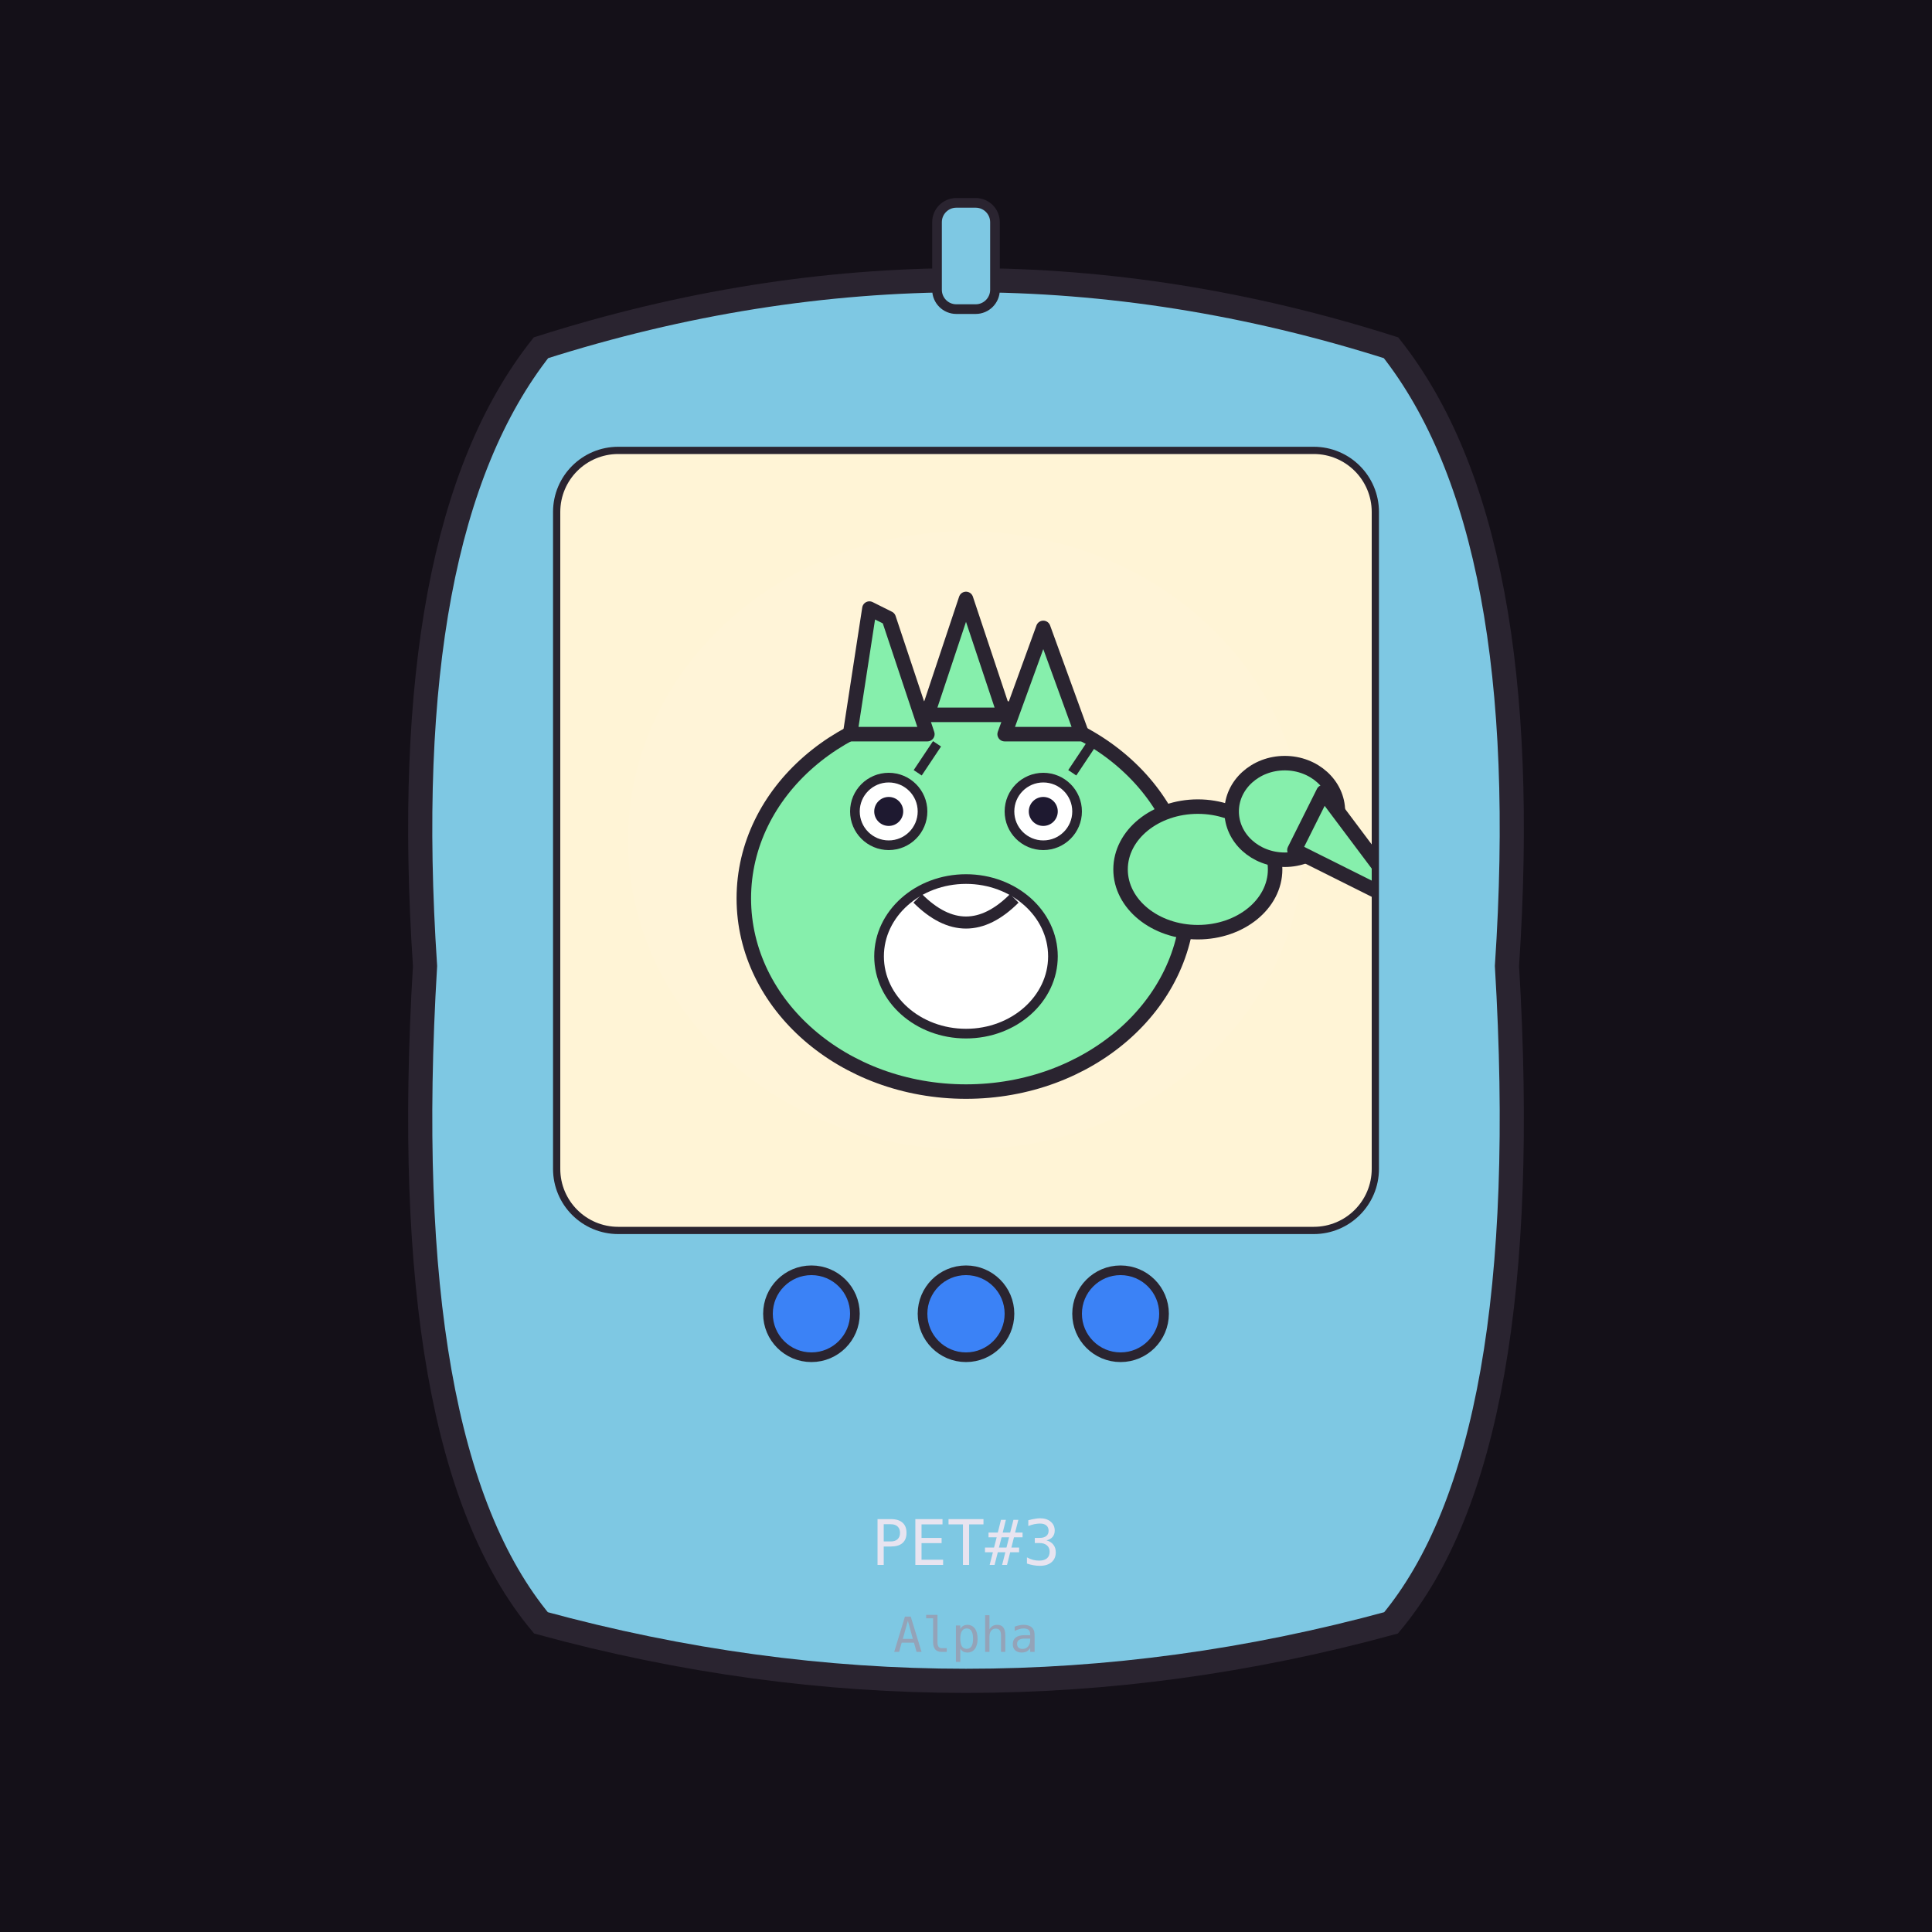
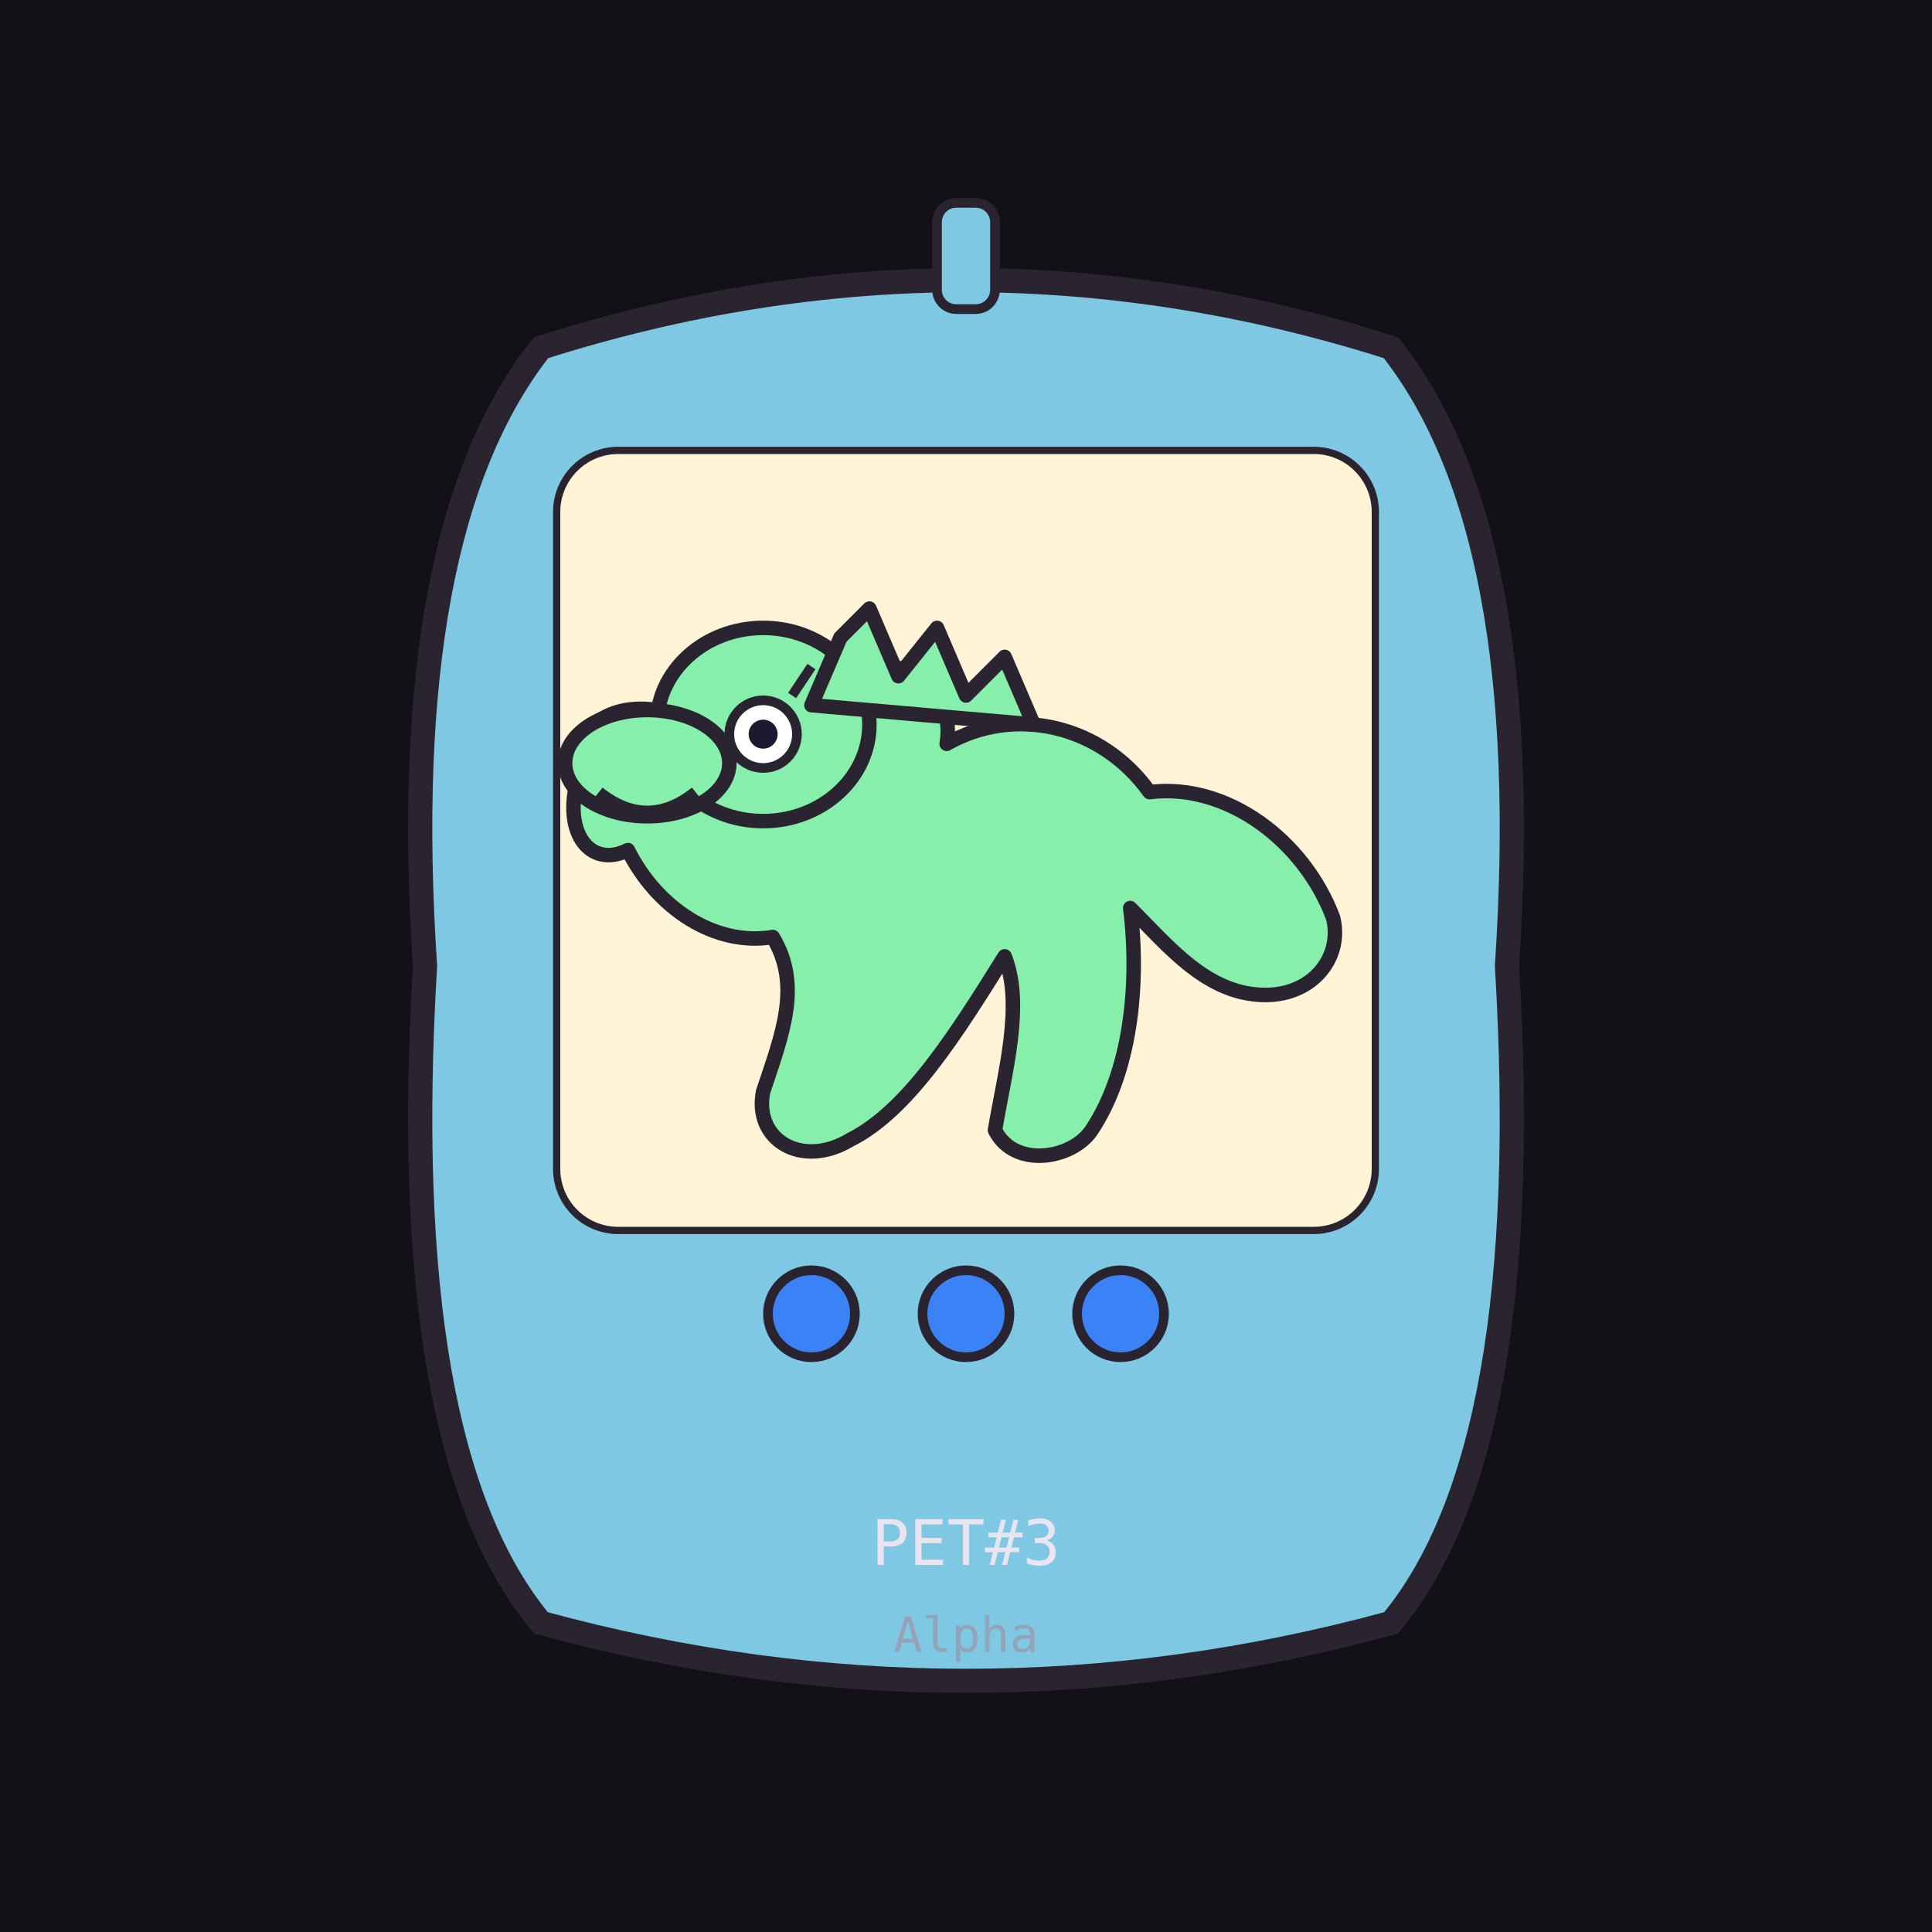
<svg xmlns="http://www.w3.org/2000/svg" viewBox="0 0 400 400">
  <defs>
    <clipPath id="scr">
      <rect x="116" y="94" width="168" height="160" rx="12" />
    </clipPath>
  </defs>
  <rect width="400" height="400" fill="#141018" />
  <path fill="#7ec8e3" stroke="#2a2430" stroke-width="5" d="M112 72 Q200 44 288 72 Q318 110 312 200 Q318 300 288 336 Q200 360 112 336 Q82 300 88 200 Q82 110 112 72 Z" />
  <rect x="194" y="42" width="12" height="22" rx="4" fill="#7ec8e3" stroke="#2a2430" stroke-width="2" />
  <rect x="116" y="94" width="168" height="160" rx="12" fill="#0c0a10" stroke="#2a2430" stroke-width="3" />
  <circle cx="168" cy="272" r="9" fill="#3b82f6" stroke="#2a2430" stroke-width="2" />
  <circle cx="200" cy="272" r="9" fill="#3b82f6" stroke="#2a2430" stroke-width="2" />
  <circle cx="232" cy="272" r="9" fill="#3b82f6" stroke="#2a2430" stroke-width="2" />
  <text x="200" y="324" text-anchor="middle" fill="#e8e4f0" font-size="13" font-family="monospace">PET#3</text>
  <text x="200" y="342" text-anchor="middle" fill="#94a3b8" font-size="10" font-family="monospace">Alpha</text>
  <g clip-path="url(#scr)">
    <g>
      <rect x="116" y="94" width="168" height="160" fill="#fff4d6" />
      <ellipse cx="200" cy="174" rx="70" ry="64" fill="#fff" fill-opacity=".04">
        <animate attributeName="fill-opacity" values=".04;.12;.04" dur="2.8s" repeatCount="indefinite" />
      </ellipse>
      <g data-dino="1">
-         <ellipse data-dino-body="1" data-dino-head="1" cx="200" cy="186" rx="46" ry="40" fill="#86efac" stroke="#2a2430" stroke-width="3" stroke-linejoin="round" />
-         <polygon data-ridge="1" points="176,152 180,126 184,128 192,152" fill="#86efac" stroke="#2a2430" stroke-width="3" stroke-linejoin="round" />
-         <polygon points="192,148 200,124 208,148" fill="#86efac" stroke="#2a2430" stroke-width="3" stroke-linejoin="round" />
-         <polygon points="208,152 216,130 224,152" fill="#86efac" stroke="#2a2430" stroke-width="3" stroke-linejoin="round" />
-         <ellipse data-snout="1" cx="200" cy="204" rx="14" ry="8" fill="#86efac" stroke="#2a2430" stroke-width="3" stroke-linejoin="round" />
-         <ellipse data-tail="1" cx="248" cy="180" rx="16" ry="13" fill="#86efac" stroke="#2a2430" stroke-width="3" stroke-linejoin="round" />
-         <ellipse cx="266" cy="168" rx="11" ry="10" fill="#86efac" stroke="#2a2430" stroke-width="3" stroke-linejoin="round" />
-         <polygon points="274,164 292,188 268,176" fill="#86efac" stroke="#2a2430" stroke-width="3" stroke-linejoin="round" />
-         <circle cx="186" cy="196" r="3" fill="#000" />
-         <circle cx="210" cy="202" r="3" fill="#000" />
-         <circle cx="198" cy="210" r="3" fill="#000" />
+         <path data-dino-body="1" data-tail="1" d="M120 160 C118 150 128 144 140 148 C148 134 164 128 176 140 C186 134 198 142 196 154 C210 146 228 150 238 164 C254 162 270 174 276 190 C278 198 272 206 262 206 C250 206 242 196 234 188 C236 204 234 222 226 234 C222 240 210 242 206 234 C208 222 212 208 208 198 C198 214 188 230 176 236 C166 242 156 236 158 226 C162 214 166 204 160 194 C148 196 136 188 130 176 C122 180 116 172 120 160 Z" fill="#86efac" stroke="#2a2430" stroke-width="3" stroke-linejoin="round" />
+         <ellipse data-dino-head="1" cx="158" cy="150" rx="22" ry="20" fill="#86efac" stroke="#2a2430" stroke-width="3" stroke-linejoin="round" />
+         <ellipse cx="134" cy="158" rx="17" ry="11" fill="#86efac" stroke="#2a2430" stroke-width="3" stroke-linejoin="round" />
+         <polygon data-ridge="1" points="168,146 174,132 180,126 186,140 194,130 200,144 208,136 214,150" fill="#86efac" stroke="#2a2430" stroke-width="3" stroke-linejoin="round" />
      </g>
-       <ellipse data-belly="1" cx="200" cy="198" rx="18" ry="16" fill="#ffffff" stroke="#2a2430" stroke-width="2" />
-       <g data-face="1" data-sp="2" data-cx="200" data-ey="168" data-gap="16">
+       <g data-face="1" data-sp="2" data-cx="158" data-ey="152" data-gap="8">
        <g data-eyes="3" data-kind="3">
-           <circle cx="184" cy="168" data-dino-eye="1" r="7" fill="#fff" stroke="#2a2430" stroke-width="2" />
-           <path d="M190 160 L194 154" stroke="#2a2430" stroke-width="2" />
-           <circle cx="184" cy="168" r="3" fill="#1e1930">
-             <animate attributeName="opacity" values="1;1;1;.2;1" dur="3.2s" repeatCount="indefinite" />
-           </circle>
-           <circle cx="216" cy="168" data-dino-eye="1" r="7" fill="#fff" stroke="#2a2430" stroke-width="2" />
-           <path d="M222 160 L226 154" stroke="#2a2430" stroke-width="2" />
-           <circle cx="216" cy="168" r="3" fill="#1e1930">
+           <circle cx="158" cy="152" data-dino-eye="1" r="7" fill="#fff" stroke="#2a2430" stroke-width="2" />
+           <path d="M164 144 L168 138" stroke="#2a2430" stroke-width="2" />
+           <circle cx="158" cy="152" r="3" fill="#1e1930">
            <animate attributeName="opacity" values="1;1;1;.2;1" dur="3.2s" repeatCount="indefinite" />
          </circle>
        </g>
-         <path d="M190 186 Q200 196 210 186" fill="none" stroke="#2a2430" stroke-width="2.5" />
+         <path data-snout="1" d="M124 164 Q134 172 144 164" fill="none" stroke="#2a2430" stroke-width="2.4" />
      </g>
      <animateTransform attributeName="transform" type="translate" values="0 0;1 -1;-1 1;0 0" dur="9s" repeatCount="indefinite" />
    </g>
  </g>
</svg>
